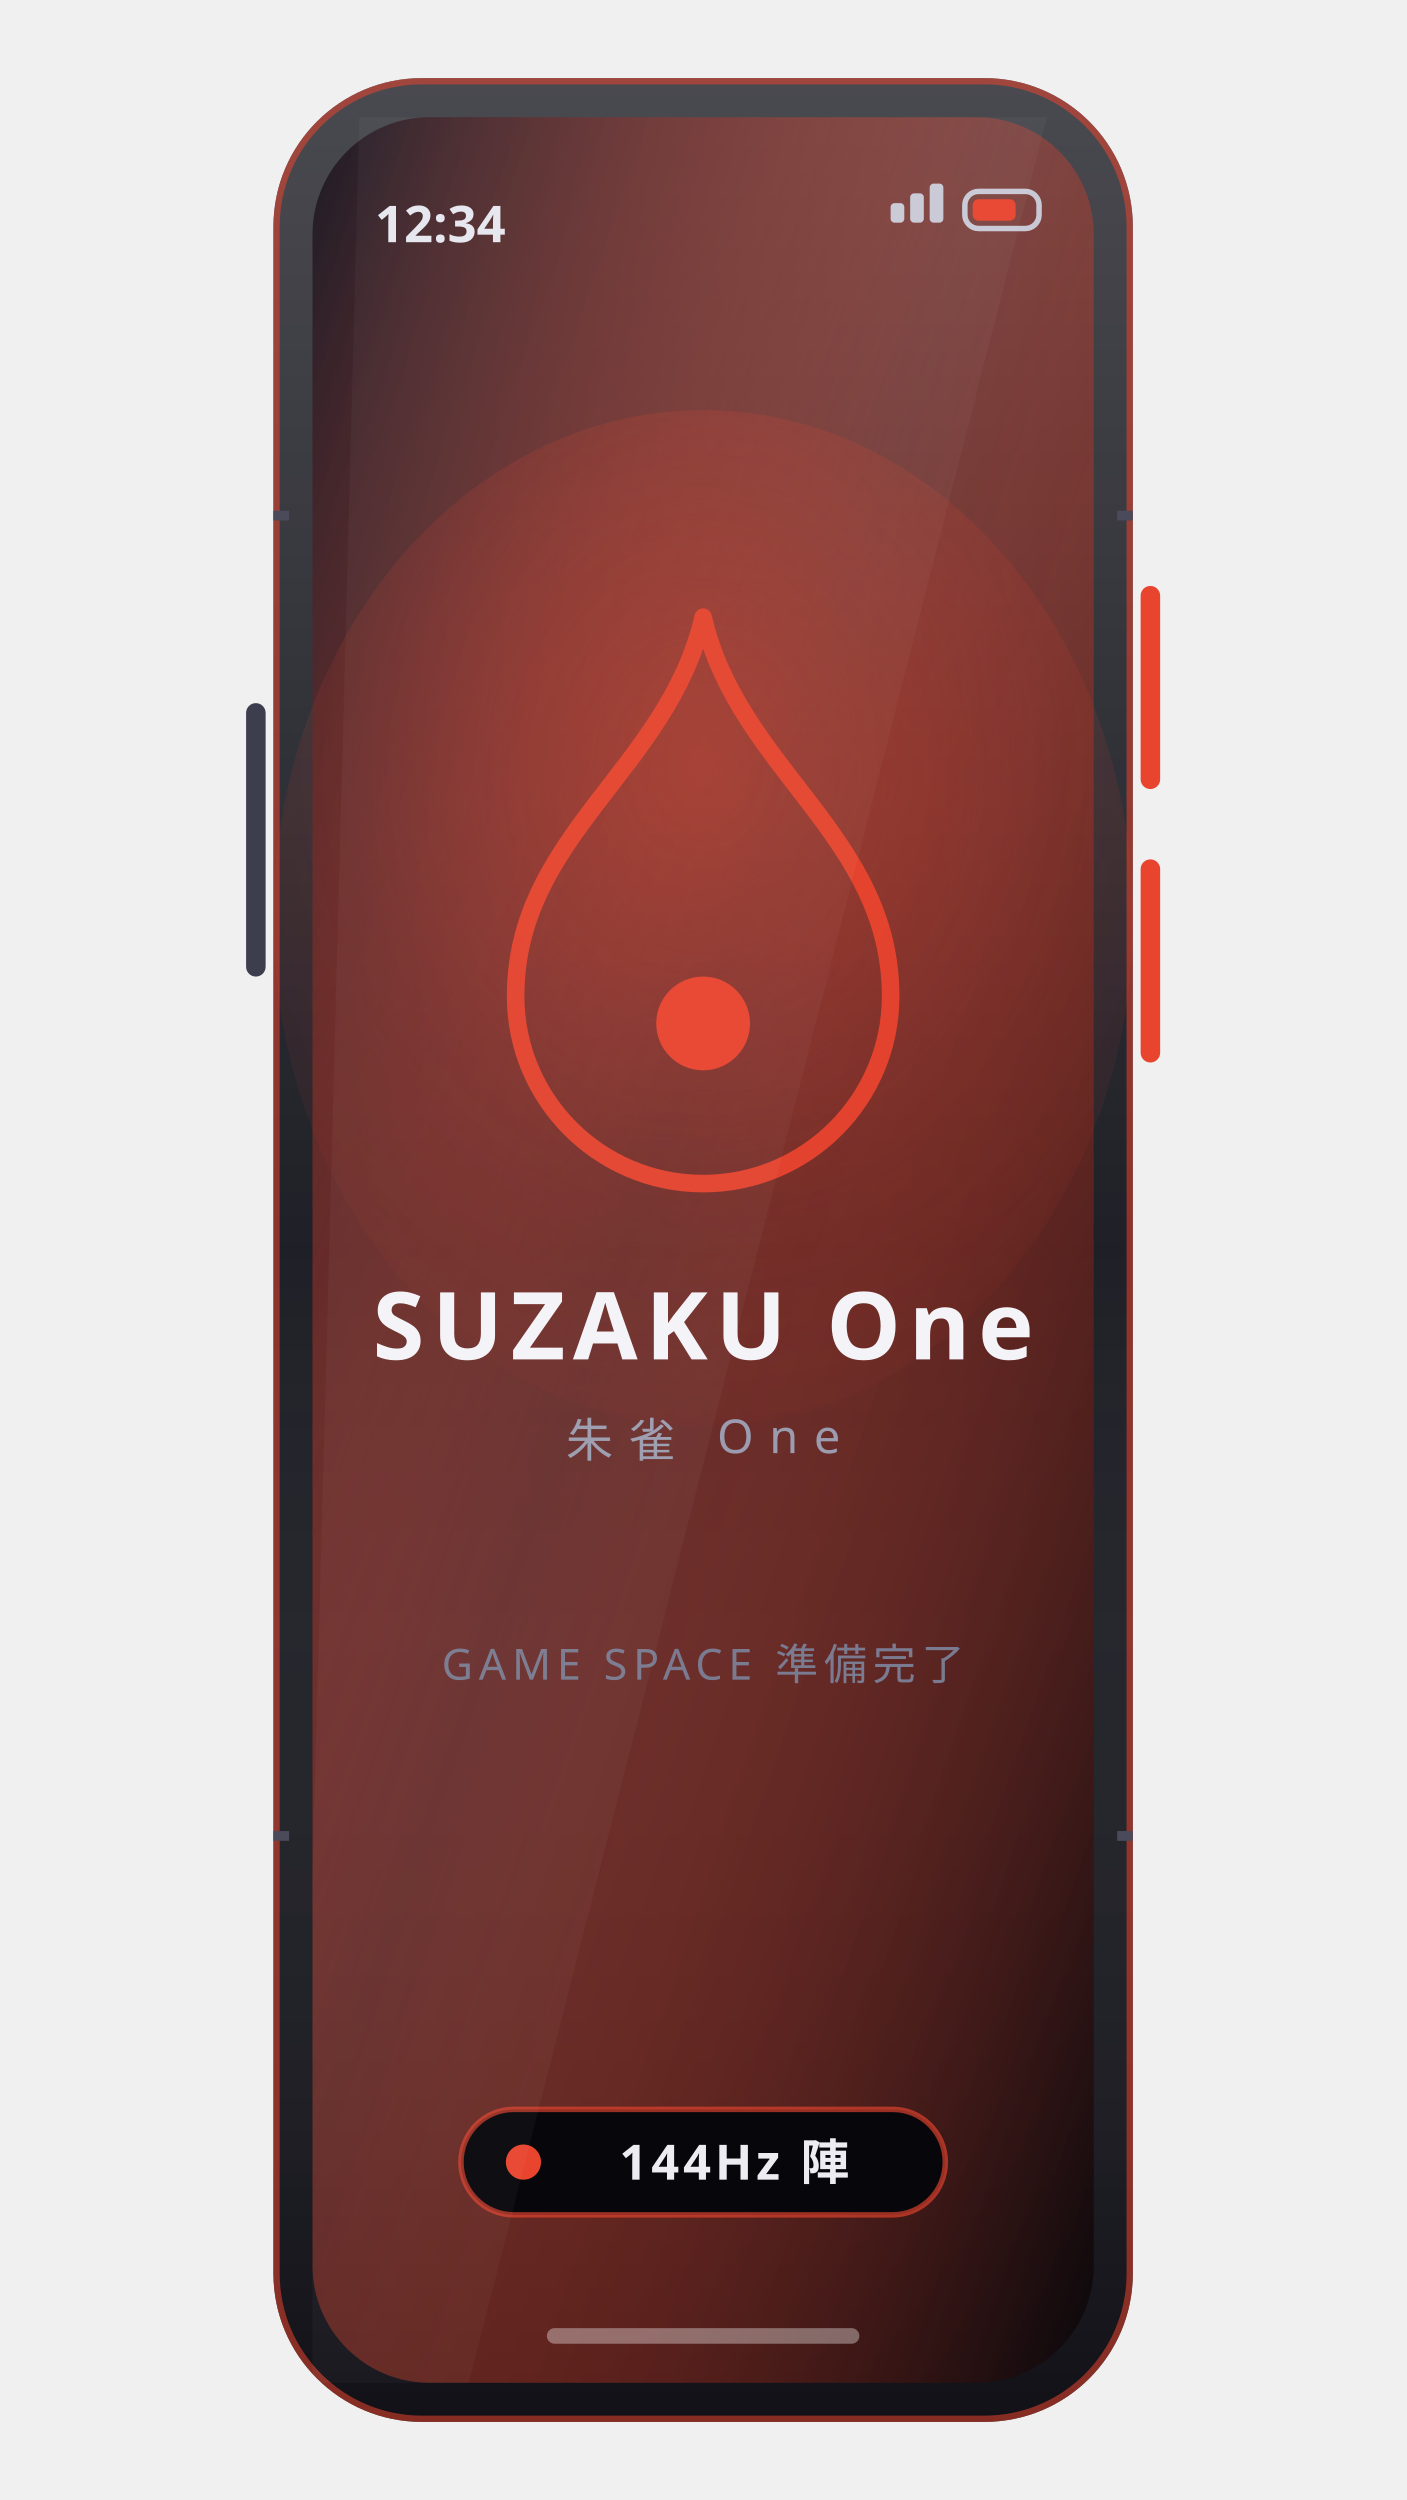
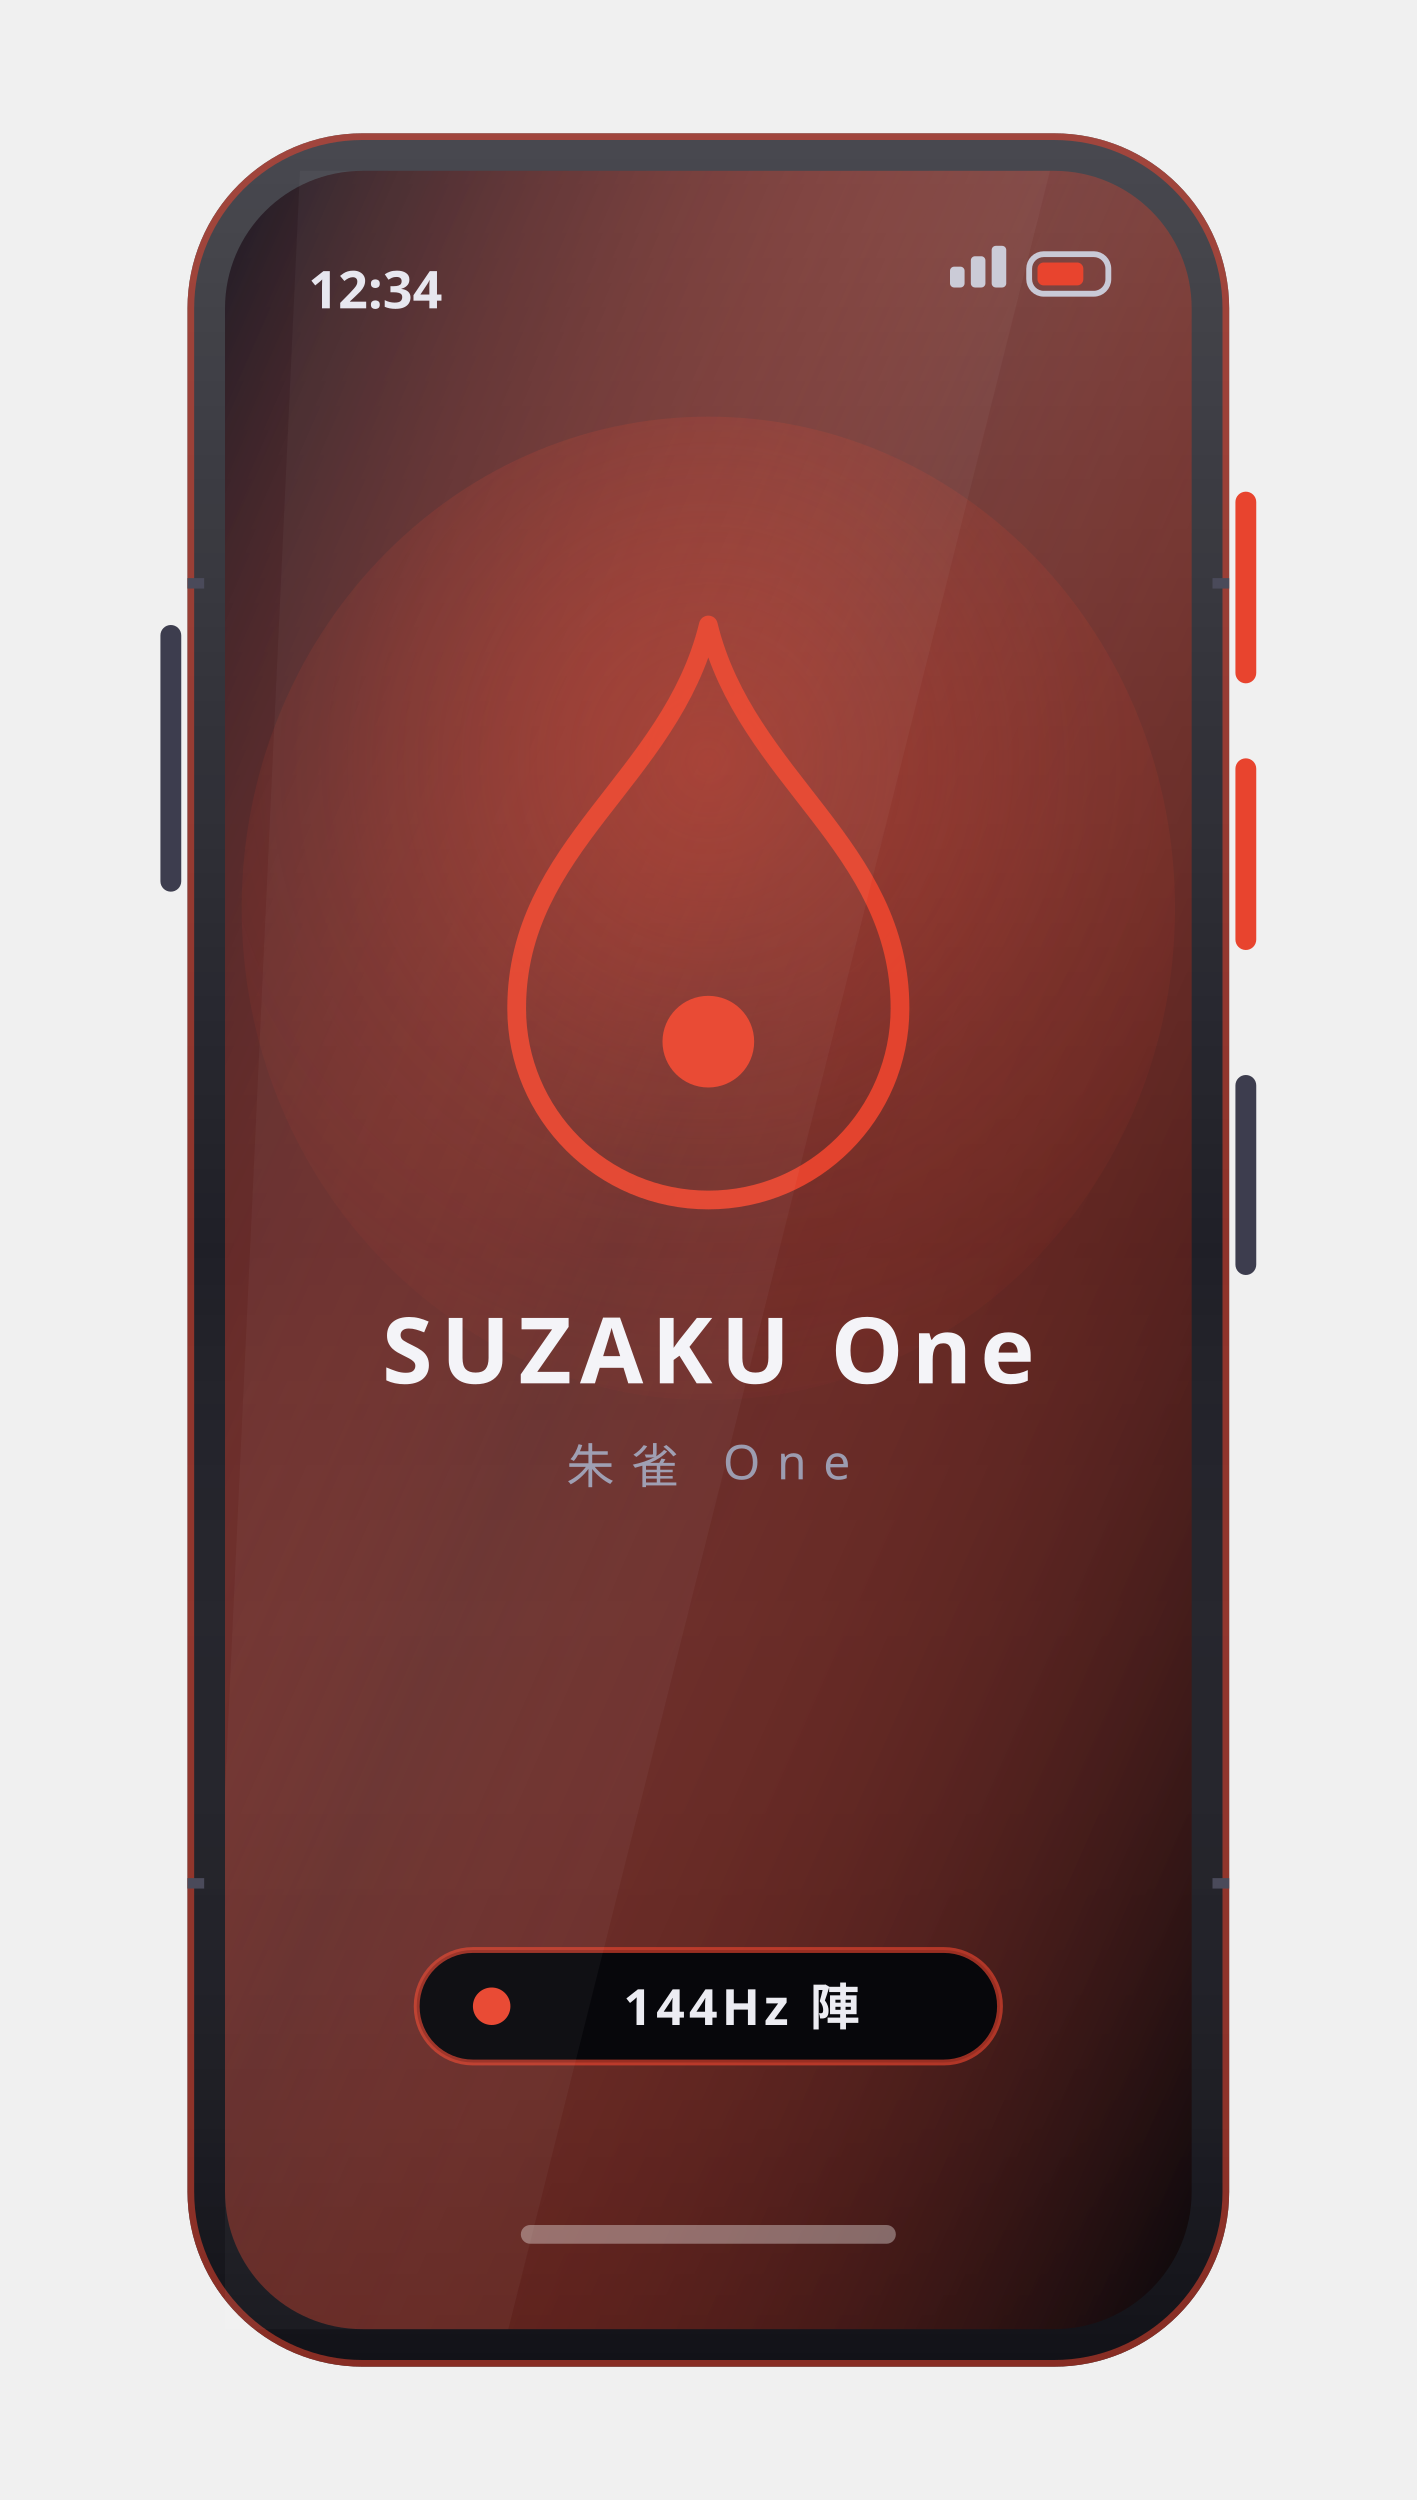
- <svg xmlns="http://www.w3.org/2000/svg" viewBox="0 0 360 640" role="img" aria-label="SUZAKU One">
+ <svg xmlns="http://www.w3.org/2000/svg" viewBox="0 0 340 600" role="img" aria-label="SUZAKU One">
  <defs>
    <linearGradient id="scrsuzakuone0" x1="0" y1="0" x2="1" y2="1">
      <stop offset="0" stop-color="#1b1b26" />
      <stop offset="0.45" stop-color="#e8442e" stop-opacity="0.34" />
      <stop offset="1" stop-color="#07070b" />
    </linearGradient>
    <radialGradient id="flaresuzakuone0" cx="0.5" cy="0.35" r="0.75">
      <stop offset="0" stop-color="#e8442e" stop-opacity="0.42" />
      <stop offset="0.55" stop-color="#e8442e" stop-opacity="0.12" />
      <stop offset="1" stop-color="#e8442e" stop-opacity="0" />
    </radialGradient>
    <linearGradient id="metalsuzakuone0" x1="0" y1="0" x2="0" y2="1">
      <stop offset="0" stop-color="#ffffff" stop-opacity="0.22" />
      <stop offset="0.5" stop-color="#ffffff" stop-opacity="0.04" />
      <stop offset="1" stop-color="#000000" stop-opacity="0.25" />
    </linearGradient>
  </defs>
-   <rect x="70" y="20" width="220" height="600" rx="38" fill="#16161e" />
-   <rect x="70" y="20" width="220" height="600" rx="38" fill="url(#metalsuzakuone0)" />
-   <rect x="70.8" y="20.8" width="218.4" height="598.4" rx="37.2" fill="none" stroke="#e8442e" stroke-opacity="0.55" stroke-width="1.6" />
-   <path d="M70 132 h4 M70 470 h4 M286 132 h4 M286 470 h4" stroke="#4a4a5a" stroke-width="2.5" />
-   <rect x="80" y="30" width="200" height="580" rx="30" fill="url(#scrsuzakuone0)" />
-   <ellipse cx="180" cy="235" rx="110" ry="130" fill="url(#flaresuzakuone0)" />
-   <text x="96" y="62" font-family="'Noto Sans JP',sans-serif" font-size="13" font-weight="700" fill="#e6e6ee">12:34</text>
-   <rect x="228" y="52" width="3.5" height="5" rx="1" fill="#c9c9d6" />
-   <rect x="233" y="49.5" width="3.5" height="7.5" rx="1" fill="#c9c9d6" />
-   <rect x="238" y="47" width="3.5" height="10" rx="1" fill="#c9c9d6" />
-   <rect x="247" y="49" width="19" height="9.5" rx="3.5" fill="none" stroke="#c9c9d6" stroke-width="1.4" />
-   <rect x="249" y="51" width="11" height="5.5" rx="1.5" fill="#e8442e" />
-   <path d="M180 158 c-9 39 -48 56 -48 97 a48 48 0 0 0 96 0 c0 -41 -39 -58 -48 -97z" fill="none" stroke="#e8442e" stroke-width="4.5" stroke-linejoin="round" opacity="0.95" />
-   <circle cx="180" cy="262" r="12" fill="#e8442e" />
-   <text x="180" y="348" font-family="'Noto Sans JP',sans-serif" font-size="24" font-weight="800" fill="#f4f4f8" text-anchor="middle" letter-spacing="2">SUZAKU One</text>
-   <text x="180" y="373" font-family="'Noto Sans JP',sans-serif" font-size="12" fill="#9c9cb0" text-anchor="middle" letter-spacing="4">朱雀 One</text>
-   <text x="180" y="430" font-family="'Noto Sans JP',sans-serif" font-size="11" fill="#7a7a90" text-anchor="middle" letter-spacing="1.5">GAME SPACE 準備完了</text>
-   <rect x="118" y="540" width="124" height="27" rx="13.5" fill="#07070b" stroke="#e8442e" stroke-opacity="0.65" stroke-width="1.4" />
-   <circle cx="134" cy="553.5" r="4.5" fill="#e8442e" />
-   <text x="188" y="558" font-family="'Noto Sans JP',sans-serif" font-size="12.5" font-weight="700" fill="#ececf2" text-anchor="middle" letter-spacing="1">144Hz 陣</text>
-   <rect x="140" y="596" width="80" height="4" rx="2" fill="#ffffff" opacity="0.35" />
-   <path d="M92 30 L268 30 L120 610 L80 610 L80 480 Z" fill="#ffffff" opacity="0.035" />
-   <rect x="292" y="150" width="5" height="52" rx="2.5" fill="#e8442e" />
-   <rect x="292" y="220" width="5" height="52" rx="2.5" fill="#e8442e" />
-   <rect x="63" y="180" width="5" height="70" rx="2.5" fill="#3d3d4e" />
+   <rect x="45" y="32" width="250" height="536" rx="42" fill="#16161e" />
+   <rect x="45" y="32" width="250" height="536" rx="42" fill="url(#metalsuzakuone0)" />
+   <rect x="45.8" y="32.8" width="248.4" height="534.4" rx="41.2" fill="none" stroke="#e8442e" stroke-opacity="0.55" stroke-width="1.6" />
+   <path d="M45 140 h4 M45 452 h4 M291 140 h4 M291 452 h4" stroke="#4a4a5a" stroke-width="2.5" />
+   <rect x="54" y="41" width="232" height="518" rx="33" fill="url(#scrsuzakuone0)" />
+   <ellipse cx="170" cy="218" rx="112" ry="118" fill="url(#flaresuzakuone0)" />
+   <text x="74" y="74" font-family="'Noto Sans JP',sans-serif" font-size="12.5" font-weight="700" fill="#e6e6ee">12:34</text>
+   <rect x="228" y="64" width="3.5" height="5" rx="1" fill="#c9c9d6" />
+   <rect x="233" y="61.5" width="3.5" height="7.5" rx="1" fill="#c9c9d6" />
+   <rect x="238" y="59" width="3.5" height="10" rx="1" fill="#c9c9d6" />
+   <rect x="247" y="61" width="19" height="9.5" rx="3.5" fill="none" stroke="#c9c9d6" stroke-width="1.4" />
+   <rect x="249" y="63" width="11" height="5.5" rx="1.5" fill="#e8442e" />
+   <path d="M170 150 c-9 37 -46 53 -46 92 a46 46 0 0 0 92 0 c0 -39 -37 -55 -46 -92z" fill="none" stroke="#e8442e" stroke-width="4.5" stroke-linejoin="round" opacity="0.95" />
+   <circle cx="170" cy="250" r="11" fill="#e8442e" />
+   <text x="170" y="332" font-family="'Noto Sans JP',sans-serif" font-size="22" font-weight="800" fill="#f4f4f8" text-anchor="middle" letter-spacing="2">SUZAKU One</text>
+   <text x="170" y="356" font-family="'Noto Sans JP',sans-serif" font-size="11.5" fill="#9c9cb0" text-anchor="middle" letter-spacing="4">朱雀 One</text>
+   <rect x="100" y="468" width="140" height="27" rx="13.5" fill="#07070b" stroke="#e8442e" stroke-opacity="0.65" stroke-width="1.4" />
+   <circle cx="118" cy="481.5" r="4.5" fill="#e8442e" />
+   <text x="178" y="486" font-family="'Noto Sans JP',sans-serif" font-size="12" font-weight="700" fill="#ececf2" text-anchor="middle" letter-spacing="1">144Hz 陣</text>
+   <rect x="125" y="534" width="90" height="4.5" rx="2.25" fill="#ffffff" opacity="0.35" />
+   <path d="M72 41 L252 41 L122 559 L54 559 L54 430 Z" fill="#ffffff" opacity="0.038" />
+   <rect x="296.5" y="118" width="5" height="46" rx="2.5" fill="#e8442e" />
+   <rect x="296.5" y="182" width="5" height="46" rx="2.5" fill="#e8442e" />
+   <rect x="296.5" y="258" width="5" height="48" rx="2.5" fill="#3d3d4e" />
+   <rect x="38.5" y="150" width="5" height="64" rx="2.5" fill="#3d3d4e" />
</svg>
